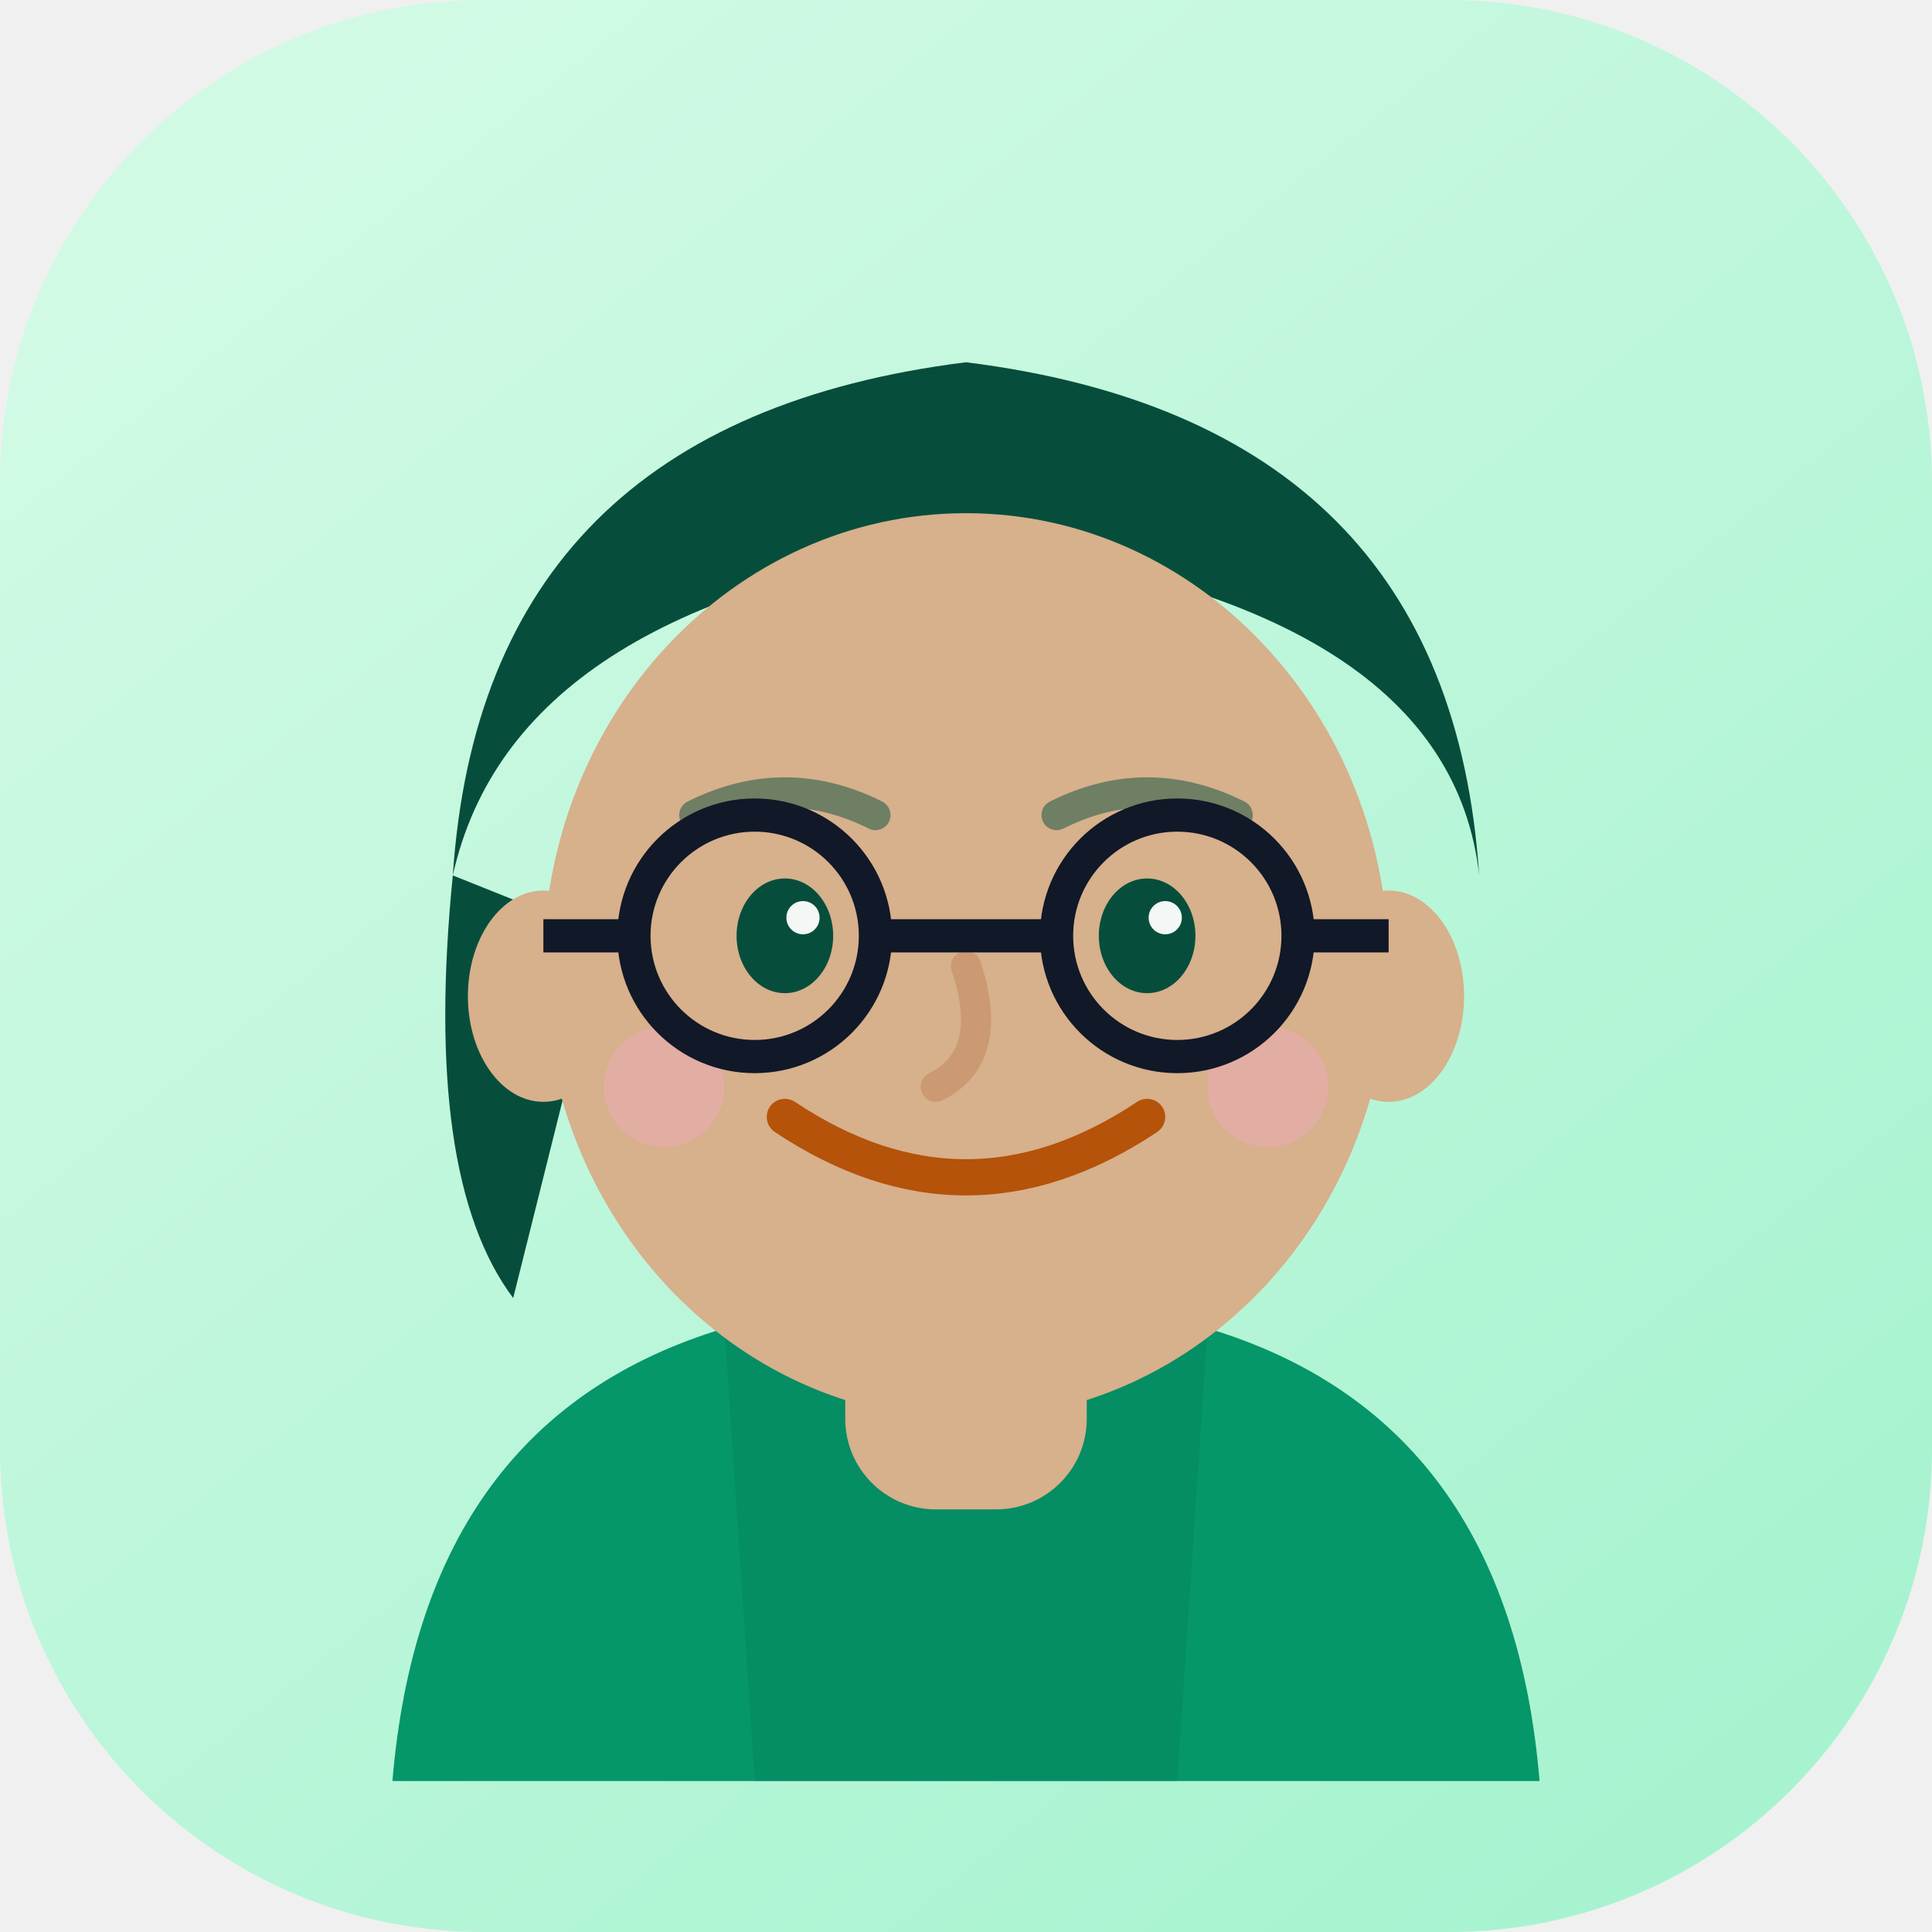
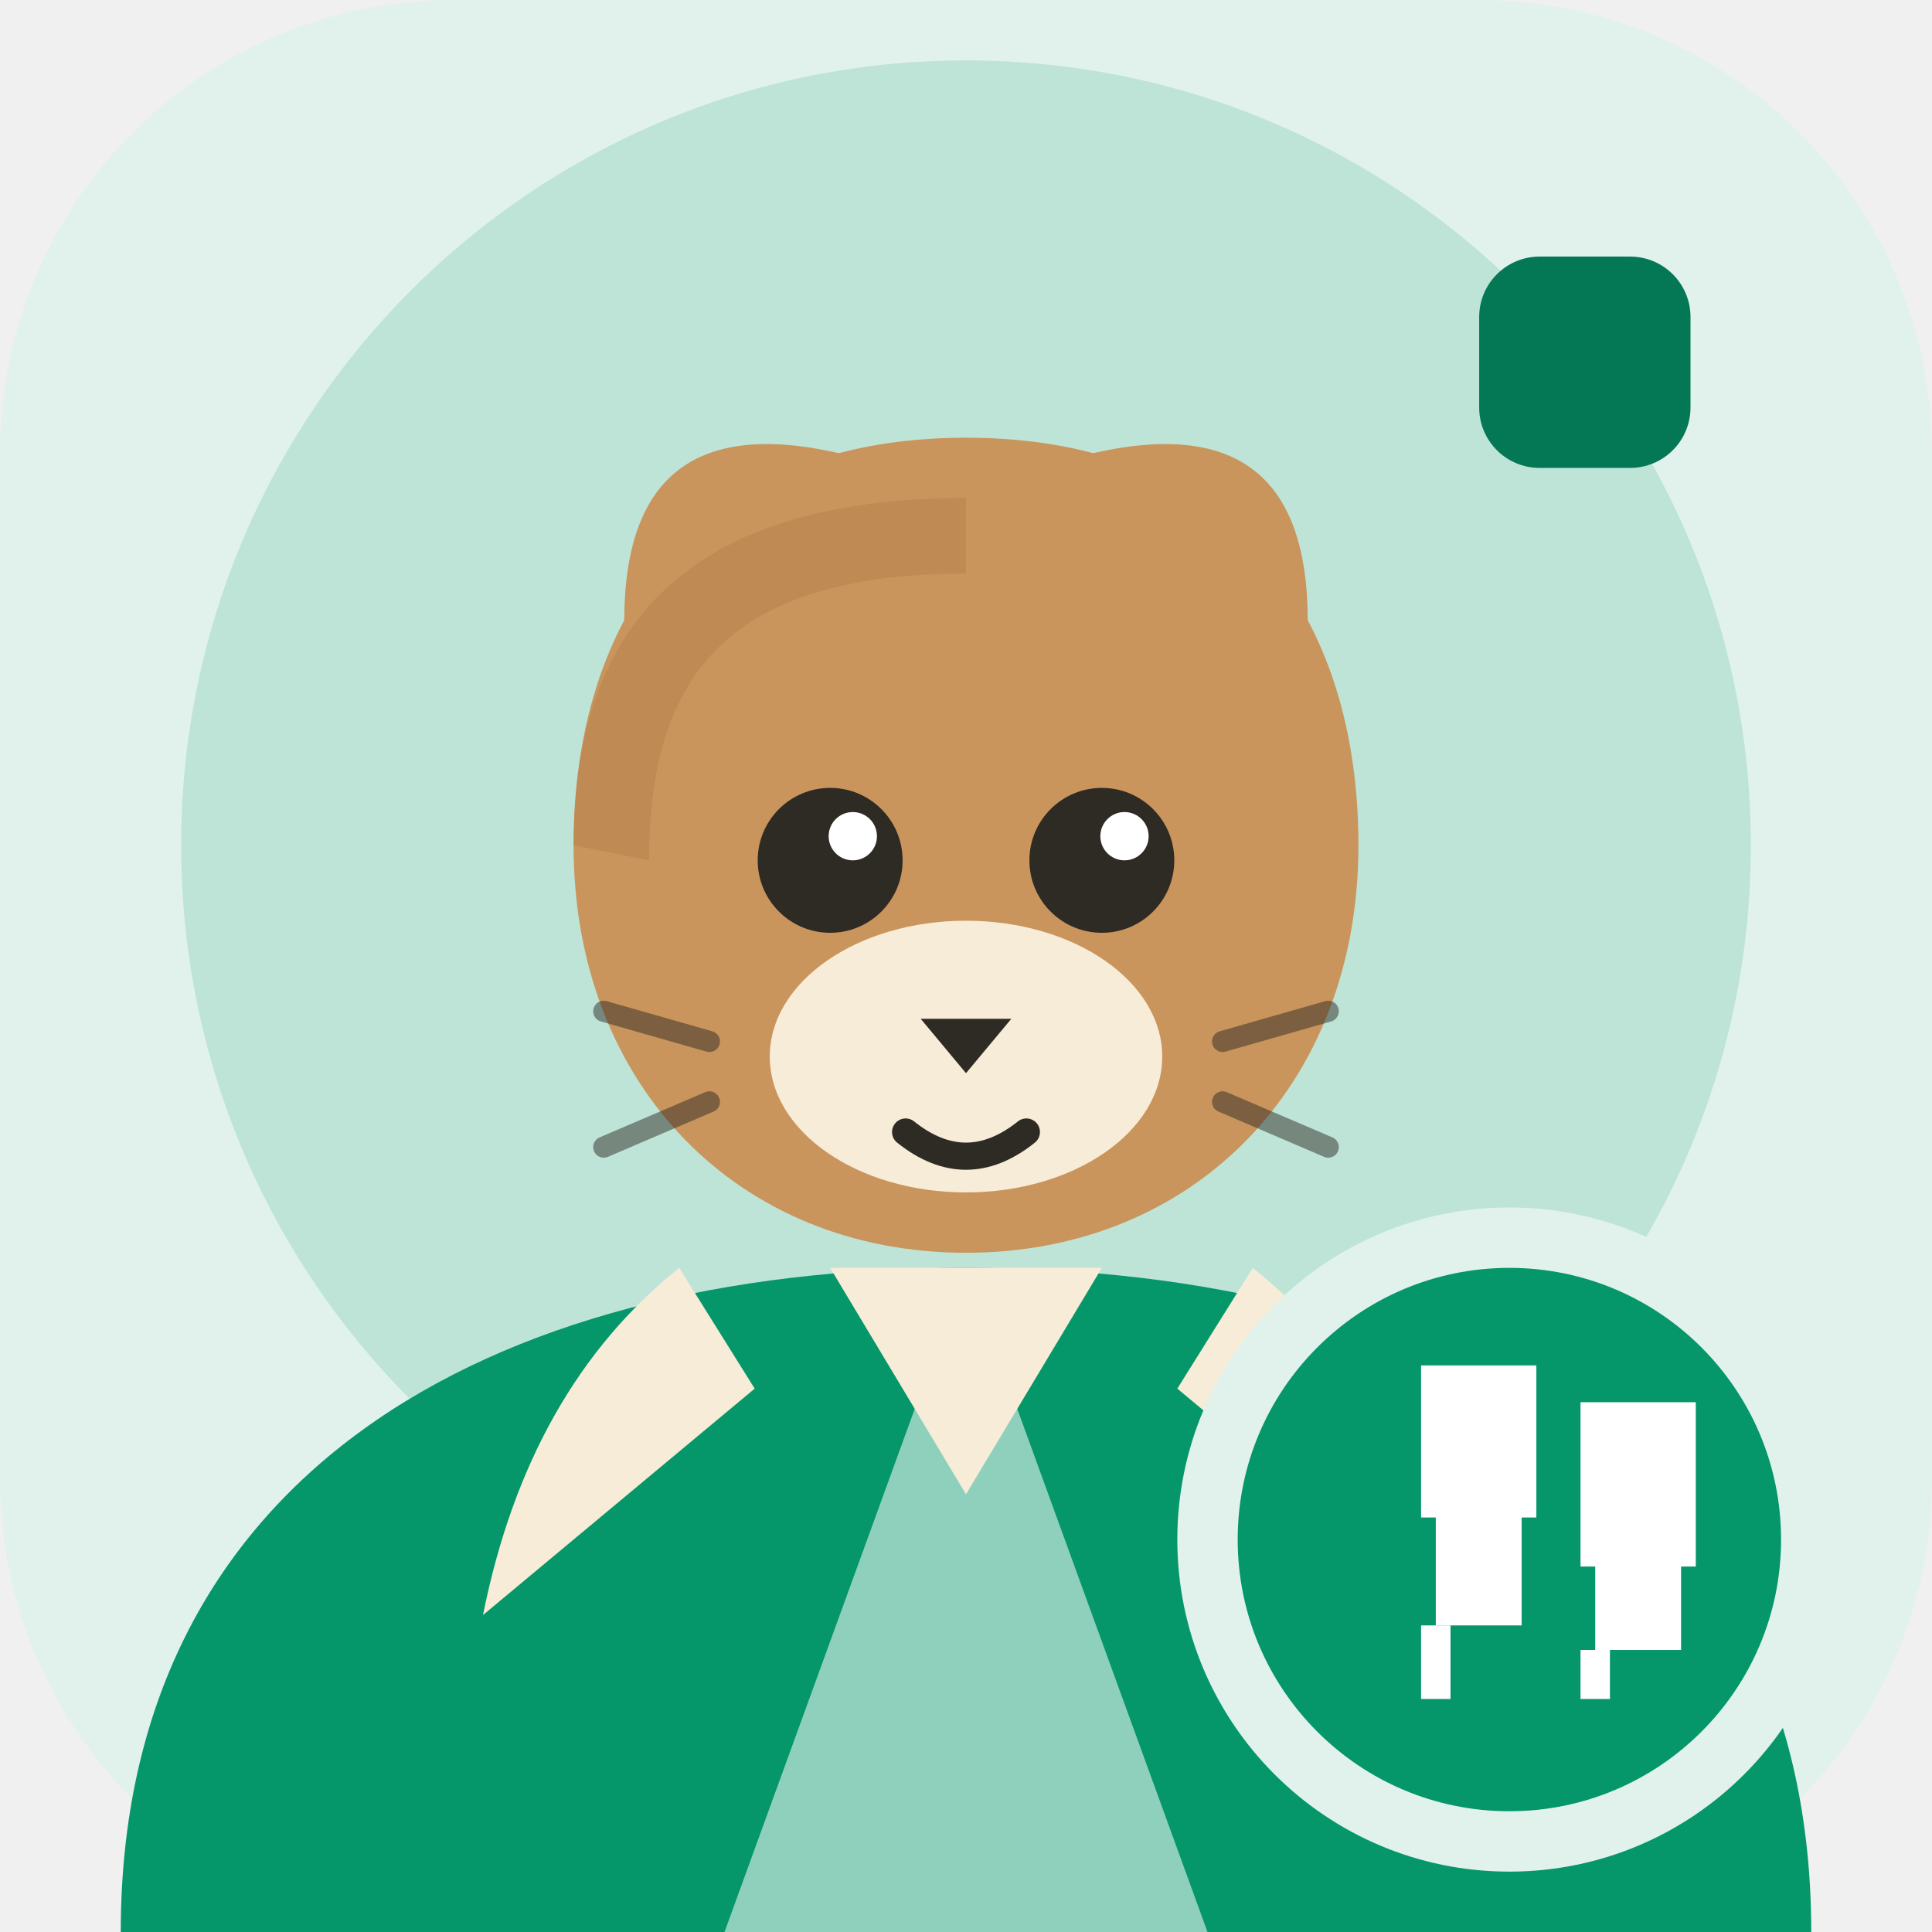
- <svg xmlns="http://www.w3.org/2000/svg" viewBox="0 0 128 128" role="img" aria-label="scene-finance">
-   <defs>
-     <linearGradient id="bg-scene-finance" x1="20" y1="8" x2="110" y2="120" gradientUnits="userSpaceOnUse">
-       <stop stop-color="#D1FAE5" />
-       <stop offset="1" stop-color="#A7F3D0" />
-     </linearGradient>
-   </defs>
-   <rect width="128" height="128" rx="32" fill="url(#bg-scene-finance)" />
-   <path d="M26 118 Q28 94 48 88 Q64 84 80 88 Q100 94 102 118 Z" fill="#059669" />
-   <path d="M48 88 Q64 96 80 88 L78 118 H50 Z" fill="#047857" opacity="0.28" />
-   <path d="M30 58 Q32 28 64 24 Q96 28 98 58 Q96 40 64 36 Q34 40 30 58Z" fill="#064E3B" />
-   <path d="M30 58 Q28 78 34 86 L40 62 Z" fill="#064E3B" />
-   <rect x="56" y="86" width="16" height="14" rx="6" fill="#D7B08C" />
-   <ellipse cx="64" cy="64" rx="28" ry="30" fill="#D7B08C" />
-   <ellipse cx="36" cy="66" rx="5" ry="7" fill="#D7B08C" />
-   <ellipse cx="92" cy="66" rx="5" ry="7" fill="#D7B08C" />
-   <ellipse cx="52" cy="62" rx="3.2" ry="3.8" fill="#064E3B" />
-   <ellipse cx="76" cy="62" rx="3.2" ry="3.8" fill="#064E3B" />
-   <circle cx="53.2" cy="60.8" r="1.1" fill="#fff" opacity="0.95" />
-   <circle cx="77.2" cy="60.8" r="1.1" fill="#fff" opacity="0.95" />
-   <path d="M46 54 Q52 51 58 54" fill="none" stroke="#064E3B" stroke-width="2" stroke-linecap="round" opacity="0.5" />
-   <path d="M70 54 Q76 51 82 54" fill="none" stroke="#064E3B" stroke-width="2" stroke-linecap="round" opacity="0.5" />
-   <path d="M64 64 Q66 70 62 72" fill="none" stroke="#C08457" stroke-width="2" stroke-linecap="round" opacity="0.5" />
-   <path d="M52 74 Q64 82 76 74" fill="none" stroke="#B45309" stroke-width="2.4" stroke-linecap="round" />
-   <circle cx="44" cy="72" r="4" fill="#F9A8D4" opacity="0.32" />
-   <circle cx="84" cy="72" r="4" fill="#F9A8D4" opacity="0.32" />
-   <g stroke="#111827" stroke-width="2.2" fill="none">
-     <circle cx="50" cy="62" r="8" />
-     <circle cx="78" cy="62" r="8" />
-     <path d="M58 62 H70" />
-     <path d="M42 62 H36" />
-     <path d="M86 62 H92" />
+ <svg xmlns="http://www.w3.org/2000/svg" viewBox="0 0 128 128" width="128" height="128">
+   <rect width="128" height="128" rx="30" fill="#E1F2ED" />
+   <circle cx="64" cy="56" r="52" fill="#BEE4D8" />
+   <path d="M8 128 c0 -30 24 -44 56 -44 s56 14 56 44 Z" fill="#059669" />
+   <path d="M64 84 l-16 44 h32 Z" fill="#8ED0BC" />
+   <path d="M64 84 l-9 0 l9 15 l9 -15 Z" fill="#F7ECD8" />
+   <path d="M45 84 q-10 8 -13 23 l18 -15 Z" fill="#F7ECD8" />
+   <path d="M83 84 q10 8 13 23 l-18 -15 Z" fill="#F7ECD8" />
+   <path d="M42 48 Q38 24 59 31 Q52 42 51 52 Z" fill="#C9955C" />
+   <path d="M86 48 Q90 24 69 31 Q76 42 77 52 Z" fill="#C9955C" />
+   <path d="M47 45 Q44 31 56 34 Q51 42 51 48 Z" fill="#F7ECD8" />
+   <path d="M81 45 Q84 31 72 34 Q77 42 77 48 Z" fill="#F7ECD8" />
+   <path d="M64 29 c-18 0 -26 12 -26 27 0 16 11 27 26 27 s26 -11 26 -27 c0 -15 -8 -27 -26 -27 Z" fill="#C9955C" />
+   <path d="M38 56 c0 -15 8 -23 26 -23 v5 c-16 0 -21 7 -21 19 Z" fill="#AE7B46" opacity=".4" />
+   <ellipse cx="64" cy="70" rx="13" ry="9" fill="#F7ECD8" />
+   <path d="M47 69 l-7 -2 M47 73 l-7 3 M81 69 l7 -2 M81 73 l7 3" stroke="#2E2A24" stroke-width="1.4" stroke-linecap="round" opacity=".5" />
+   <circle cx="55" cy="57" r="4.8" fill="#2E2A24" />
+   <circle cx="73" cy="57" r="4.8" fill="#2E2A24" />
+   <circle cx="56.5" cy="55.4" r="1.6" fill="#FFFFFF" />
+   <circle cx="74.5" cy="55.4" r="1.6" fill="#FFFFFF" />
+   <path d="M61 67.5 h6 l-3 3.6 Z" fill="#2E2A24" />
+   <path d="M60 75 q4 3.2 8 0" stroke="#2E2A24" stroke-width="1.8" fill="none" stroke-linecap="round" />
+   <circle cx="100" cy="102" r="20" fill="#059669" />
+   <circle cx="100" cy="102" r="20" fill="none" stroke="#E1F2ED" stroke-width="4" />
+   <g transform="translate(87,89) scale(0.8125)">
+     <path d="M10 2 v5 M10 3 h7 v10 h-7 Z M10 23 v6" stroke="#FFFFFF" stroke-width="2.4" fill="#FFFFFF" />
+     <path d="M10 13 h7 v10 h-7 Z" fill="#FFFFFF" />
+     <path d="M23 5 v3 M23 6 h7 v11 h-7 Z M23 25 v4" stroke="#FFFFFF" stroke-width="2.4" fill="#FFFFFF" />
+     <path d="M23 17 h7 v8 h-7 Z" fill="#FFFFFF" />
  </g>
+   <rect x="98" y="17" width="14" height="14" rx="4" fill="#047854" />
</svg>
